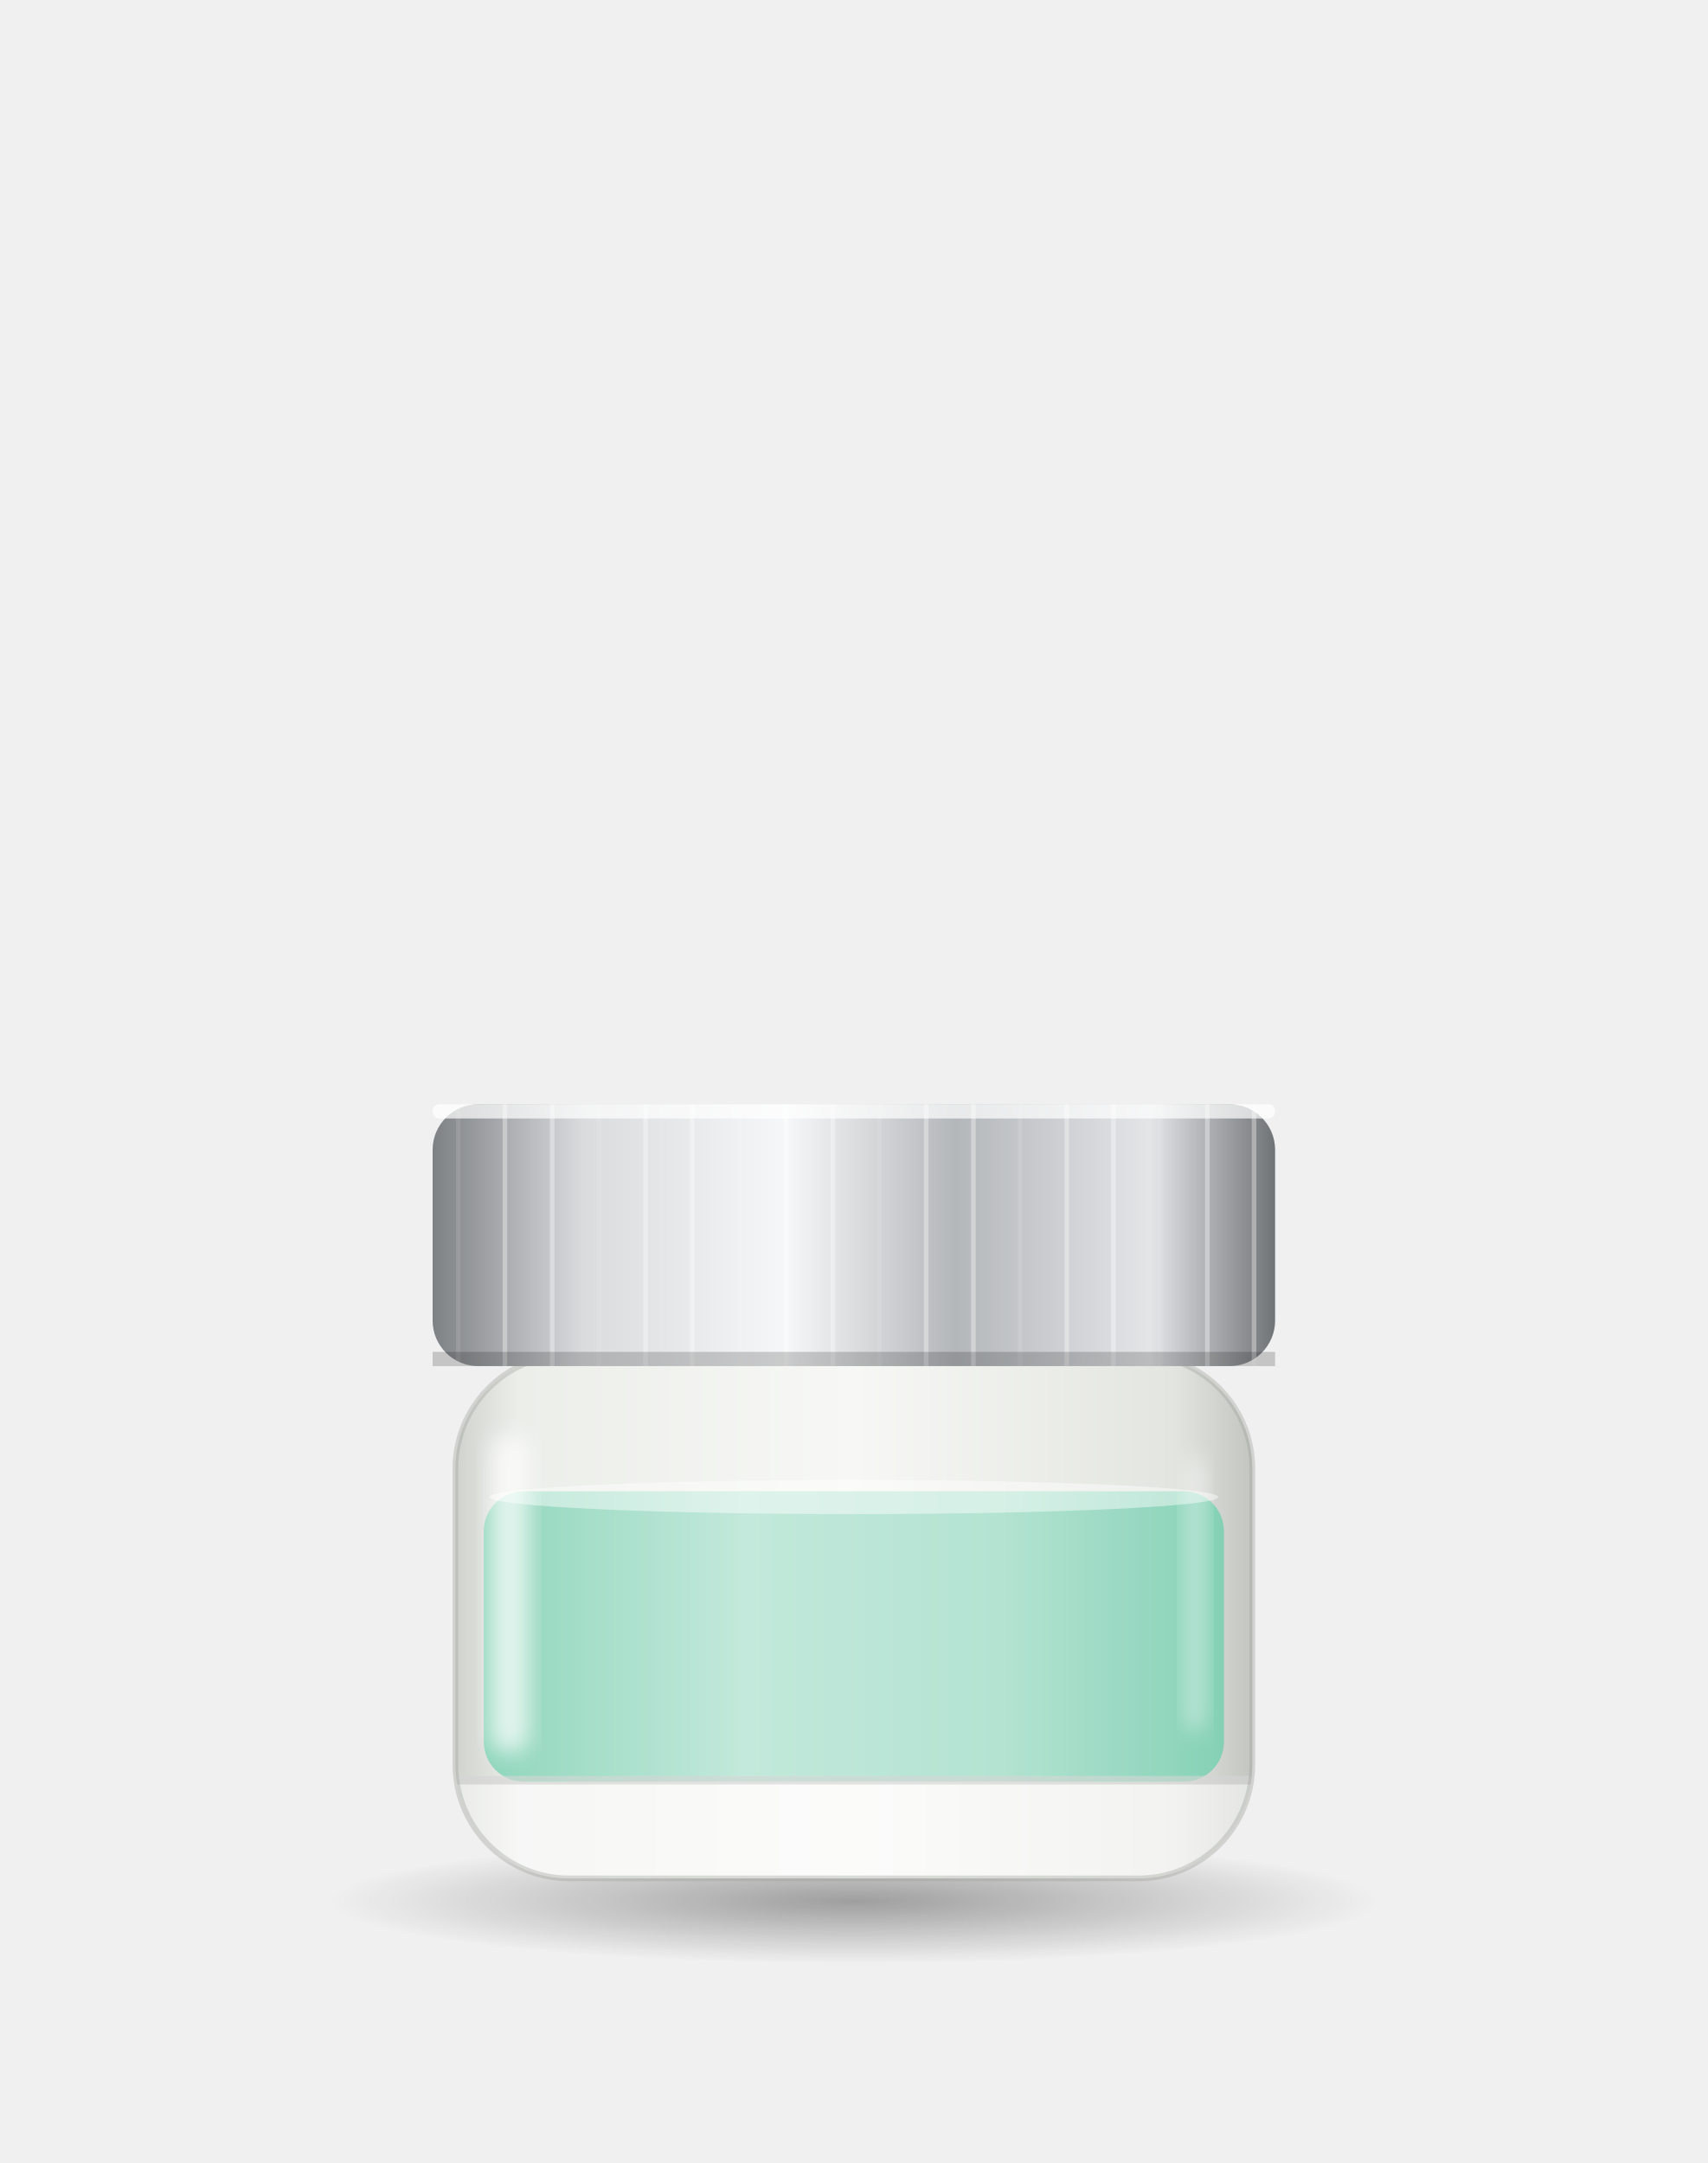
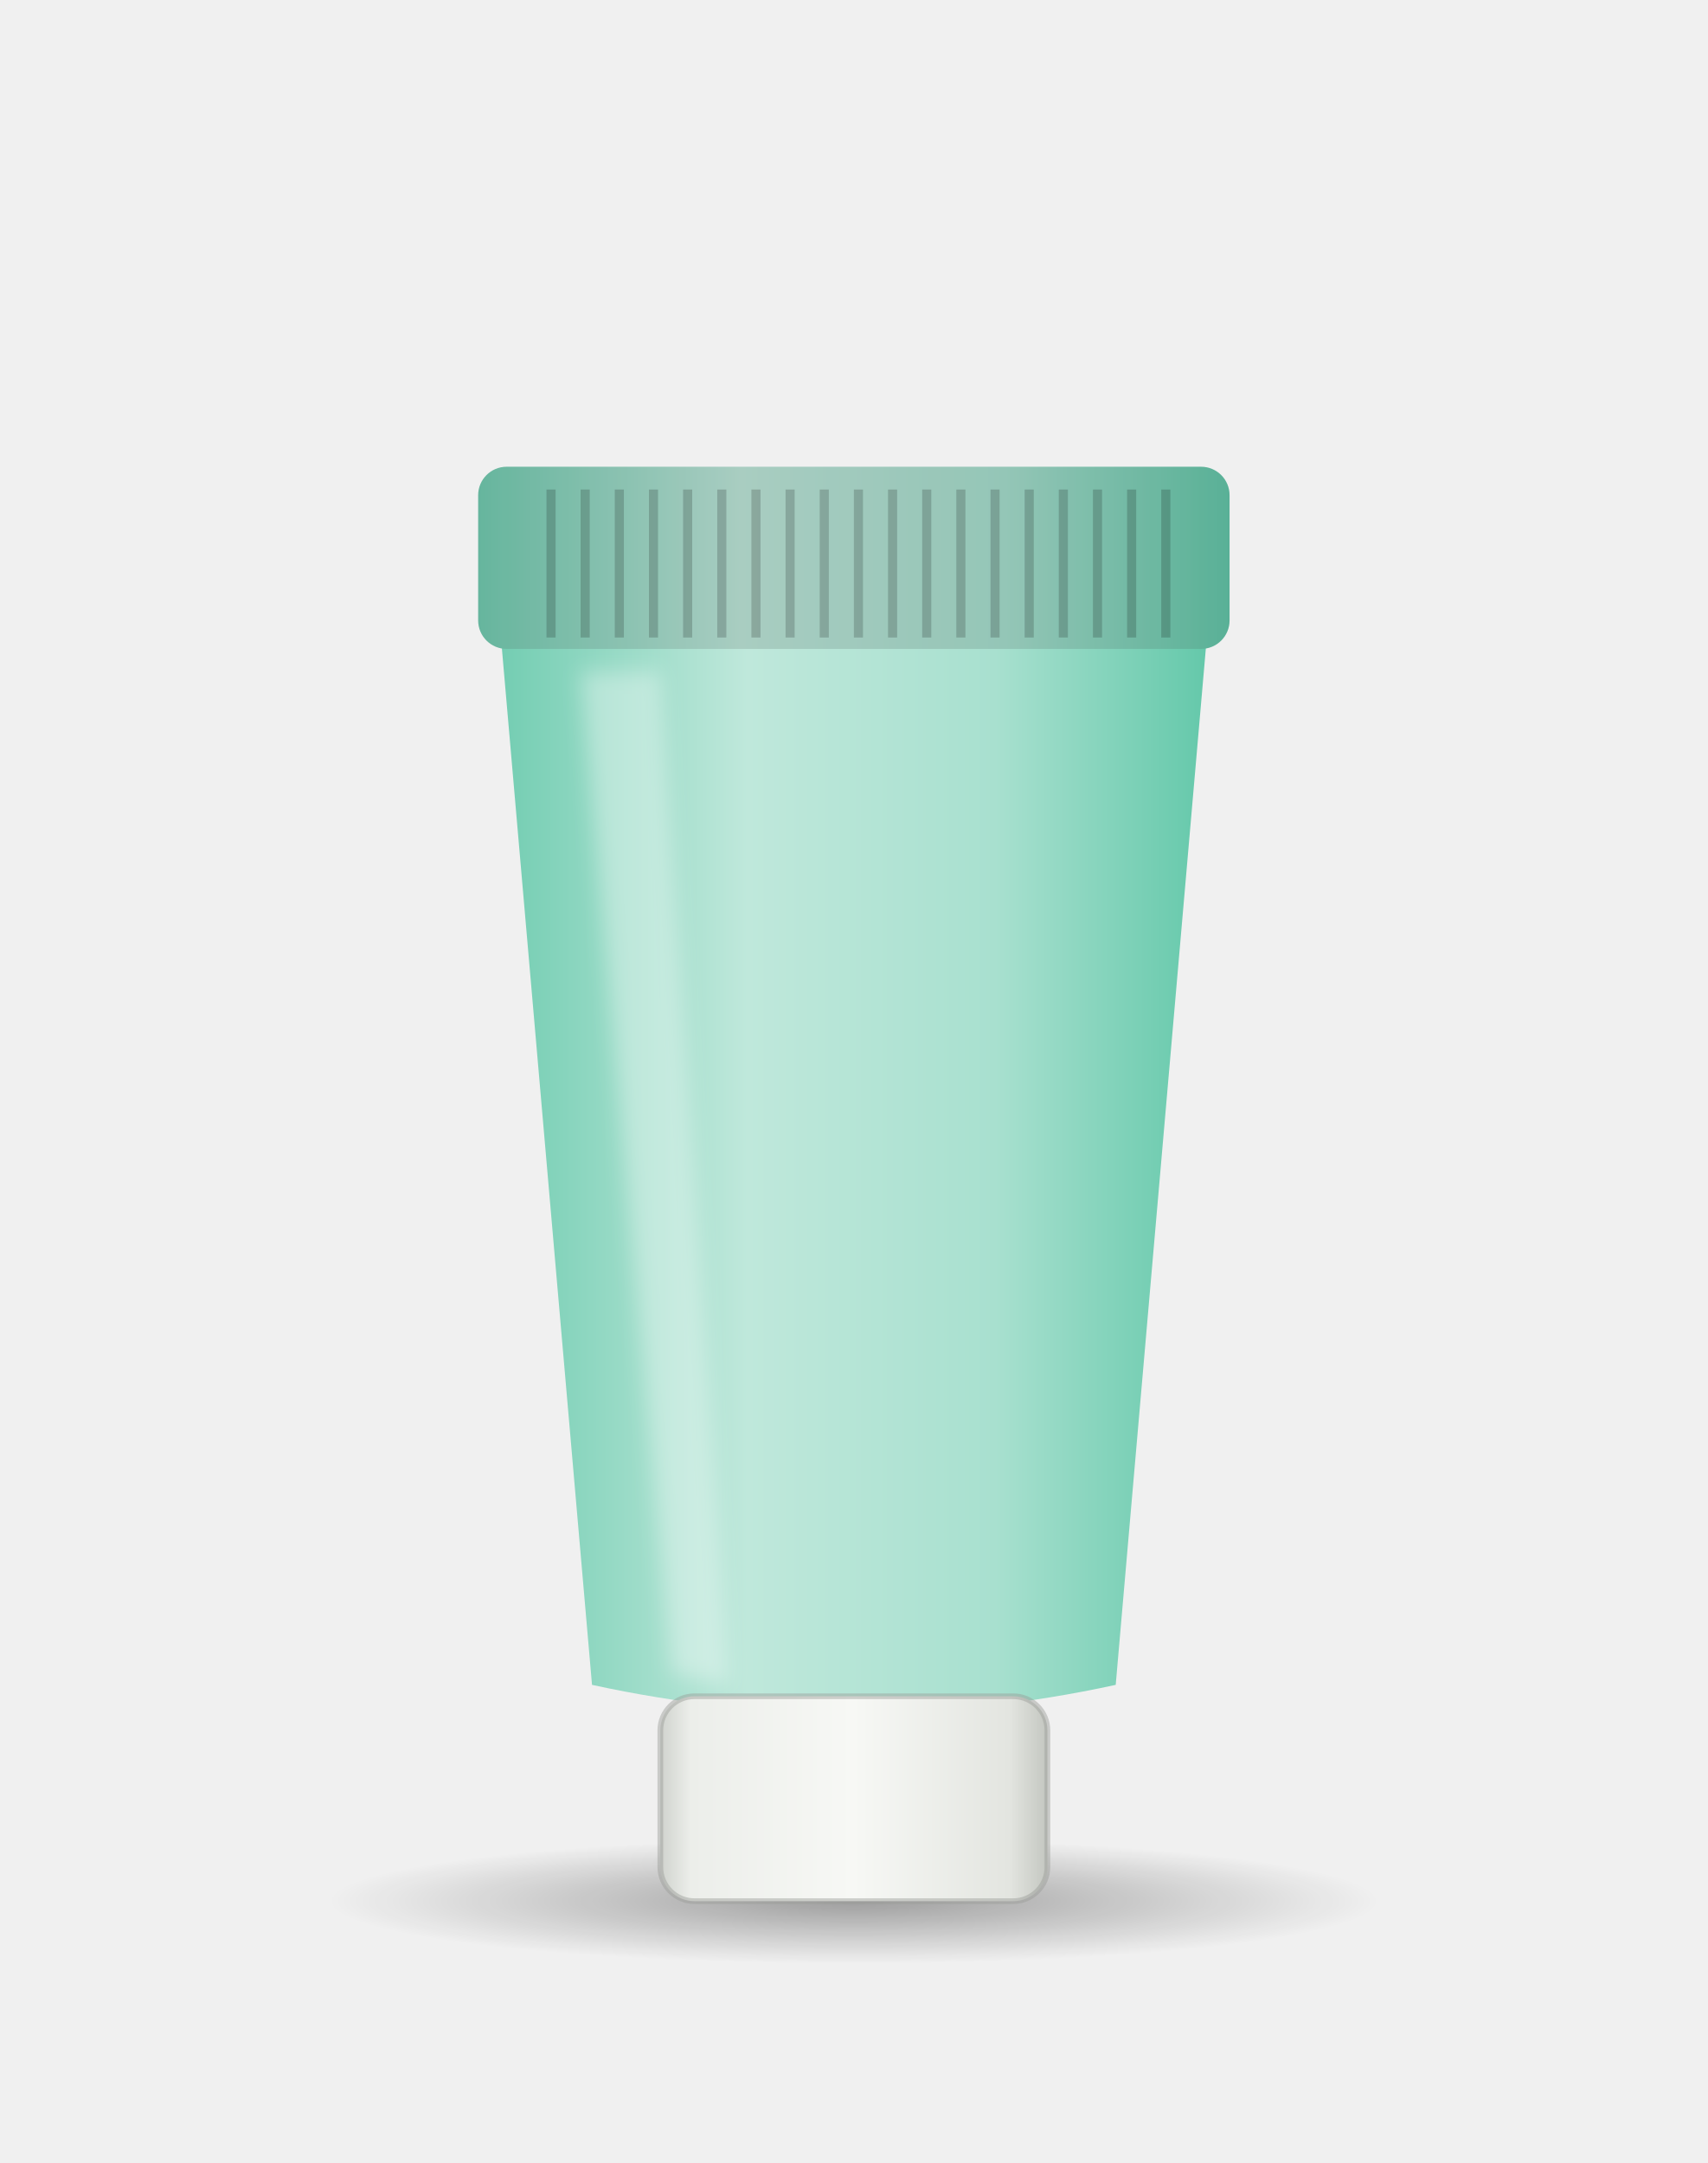
<svg xmlns="http://www.w3.org/2000/svg" viewBox="0 0 300 380" role="img" aria-label="Illustration">
  <defs>
    <linearGradient id="fg" x1="0" x2="1">
      <stop offset="0" stop-color="#cfd2cd" />
      <stop offset=".08" stop-color="#eceeea" />
      <stop offset=".5" stop-color="#f7f8f5" />
      <stop offset=".9" stop-color="#e3e5e0" />
      <stop offset="1" stop-color="#c3c6c0" />
    </linearGradient>
    <linearGradient id="lq" x1="0" x2="1">
-       <stop offset="0" stop-color="#5bc39e" />
-       <stop offset=".35" stop-color="#a5deca" />
-       <stop offset=".7" stop-color="#8fd6bd" />
-       <stop offset="1" stop-color="#4cbd95" />
+       <stop offset="0" stop-color="#73cdb2" />
+       <stop offset=".35" stop-color="#bfe8db" />
+       <stop offset=".7" stop-color="#a8e0cf" />
+       <stop offset="1" stop-color="#64c8aa" />
    </linearGradient>
    <linearGradient id="mt" x1="0" x2="1">
      <stop offset="0" stop-color="#7d8083" />
      <stop offset=".18" stop-color="#d9dbdd" />
      <stop offset=".42" stop-color="#f6f7f8" />
      <stop offset=".62" stop-color="#b4b7ba" />
      <stop offset=".85" stop-color="#e3e5e7" />
      <stop offset="1" stop-color="#6f7275" />
    </linearGradient>
    <linearGradient id="bk" x1="0" x2="1">
      <stop offset="0" stop-color="#0c0c0c" />
      <stop offset=".3" stop-color="#4a4a4a" />
      <stop offset=".6" stop-color="#1a1a1a" />
      <stop offset="1" stop-color="#050505" />
    </linearGradient>
    <radialGradient id="sh" cx=".5" cy=".5" r=".5">
      <stop offset="0" stop-color="#000" stop-opacity=".34" />
      <stop offset="1" stop-color="#000" stop-opacity="0" />
    </radialGradient>
    <filter id="bl" x="-30%" y="-30%" width="160%" height="160%">
      <feGaussianBlur stdDeviation="1.8" />
    </filter>
  </defs>
  <ellipse cx="150" cy="334" rx="92" ry="11" fill="url(#sh)" />
-   <clipPath id="fc">
-     <rect x="80.0" y="238" width="140" height="92" rx="20" />
-   </clipPath>
-   <rect x="80.0" y="238" width="140" height="92" rx="20" fill="url(#fg)" />
-   <g clip-path="url(#fc)">
-     <rect x="85.0" y="262" width="130" height="51" rx="7" fill="url(#lq)" opacity=".92" />
-     <rect x="85.0" y="262" width="130" height="51" rx="7" fill="#fff" opacity=".28" />
-     <ellipse cx="150" cy="263" rx="64.0" ry="3" fill="#fff" opacity=".45" />
-     <rect x="80.0" y="312" width="140" height="18" fill="#fff" opacity=".55" />
-     <rect x="80.0" y="312" width="140" height="1.5" fill="#000" opacity=".1" />
-     <rect x="86.0" y="252" width="7" height="56" rx="3.5" fill="#fff" opacity=".7" filter="url(#bl)" />
-     <rect x="208.0" y="256" width="4" height="48" rx="2" fill="#fff" opacity=".4" filter="url(#bl)" />
-   </g>
-   <rect x="80.0" y="238" width="140" height="92" rx="20" fill="none" stroke="#9a9d97" stroke-opacity=".35" />
-   <rect x="76" y="194" width="148" height="46" rx="8" fill="url(#mt)" />
-   <rect x="80.1" y="194" width=".8" height="46" fill="#fff" opacity="0.1" />
-   <rect x="88.3" y="194" width=".8" height="46" fill="#fff" opacity="0.35" />
-   <rect x="96.6" y="194" width=".8" height="46" fill="#fff" opacity="0.35" />
-   <rect x="104.8" y="194" width=".8" height="46" fill="#fff" opacity="0.1" />
-   <rect x="113.0" y="194" width=".8" height="46" fill="#fff" opacity="0.35" />
-   <rect x="121.2" y="194" width=".8" height="46" fill="#fff" opacity="0.35" />
-   <rect x="129.4" y="194" width=".8" height="46" fill="#fff" opacity="0.1" />
-   <rect x="137.7" y="194" width=".8" height="46" fill="#fff" opacity="0.35" />
-   <rect x="145.9" y="194" width=".8" height="46" fill="#fff" opacity="0.35" />
-   <rect x="154.1" y="194" width=".8" height="46" fill="#fff" opacity="0.1" />
-   <rect x="162.3" y="194" width=".8" height="46" fill="#fff" opacity="0.35" />
-   <rect x="170.6" y="194" width=".8" height="46" fill="#fff" opacity="0.35" />
-   <rect x="178.8" y="194" width=".8" height="46" fill="#fff" opacity="0.1" />
-   <rect x="187.0" y="194" width=".8" height="46" fill="#fff" opacity="0.35" />
-   <rect x="195.2" y="194" width=".8" height="46" fill="#fff" opacity="0.35" />
-   <rect x="203.4" y="194" width=".8" height="46" fill="#fff" opacity="0.1" />
-   <rect x="211.7" y="194" width=".8" height="46" fill="#fff" opacity="0.35" />
-   <rect x="219.9" y="194" width=".8" height="46" fill="#fff" opacity="0.35" />
-   <rect x="76" y="194" width="148" height="2.5" rx="1.2" fill="#fff" opacity=".7" />
-   <rect x="76" y="237.5" width="148" height="2.5" fill="#000" opacity=".18" />
+   <path d="M104 296 Q150 306 196 296 L212 112 L88 112 Z" fill="url(#lq)" />
+   <path d="M118 294 L102 118 L116 118 L128 296 Z" fill="#fff" opacity=".35" filter="url(#bl)" />
+   <rect x="84" y="82" width="132" height="32" rx="5" fill="url(#lq)" />
+   <rect x="84" y="82" width="132" height="32" rx="5" fill="#000" opacity=".12" />
+   <rect x="96" y="86" width="1.6" height="26" fill="#000" opacity=".18" />
+   <rect x="102" y="86" width="1.6" height="26" fill="#000" opacity=".18" />
+   <rect x="108" y="86" width="1.6" height="26" fill="#000" opacity=".18" />
+   <rect x="114" y="86" width="1.6" height="26" fill="#000" opacity=".18" />
+   <rect x="120" y="86" width="1.6" height="26" fill="#000" opacity=".18" />
+   <rect x="126" y="86" width="1.6" height="26" fill="#000" opacity=".18" />
+   <rect x="132" y="86" width="1.6" height="26" fill="#000" opacity=".18" />
+   <rect x="138" y="86" width="1.6" height="26" fill="#000" opacity=".18" />
+   <rect x="144" y="86" width="1.6" height="26" fill="#000" opacity=".18" />
+   <rect x="150" y="86" width="1.6" height="26" fill="#000" opacity=".18" />
+   <rect x="156" y="86" width="1.6" height="26" fill="#000" opacity=".18" />
+   <rect x="162" y="86" width="1.6" height="26" fill="#000" opacity=".18" />
+   <rect x="168" y="86" width="1.6" height="26" fill="#000" opacity=".18" />
+   <rect x="174" y="86" width="1.6" height="26" fill="#000" opacity=".18" />
+   <rect x="180" y="86" width="1.6" height="26" fill="#000" opacity=".18" />
+   <rect x="186" y="86" width="1.6" height="26" fill="#000" opacity=".18" />
+   <rect x="192" y="86" width="1.6" height="26" fill="#000" opacity=".18" />
+   <rect x="198" y="86" width="1.6" height="26" fill="#000" opacity=".18" />
+   <rect x="204" y="86" width="1.6" height="26" fill="#000" opacity=".18" />
+   <rect x="116" y="298" width="68" height="36" rx="6" fill="url(#fg)" stroke="#9a9d97" stroke-opacity=".45" />
</svg>
